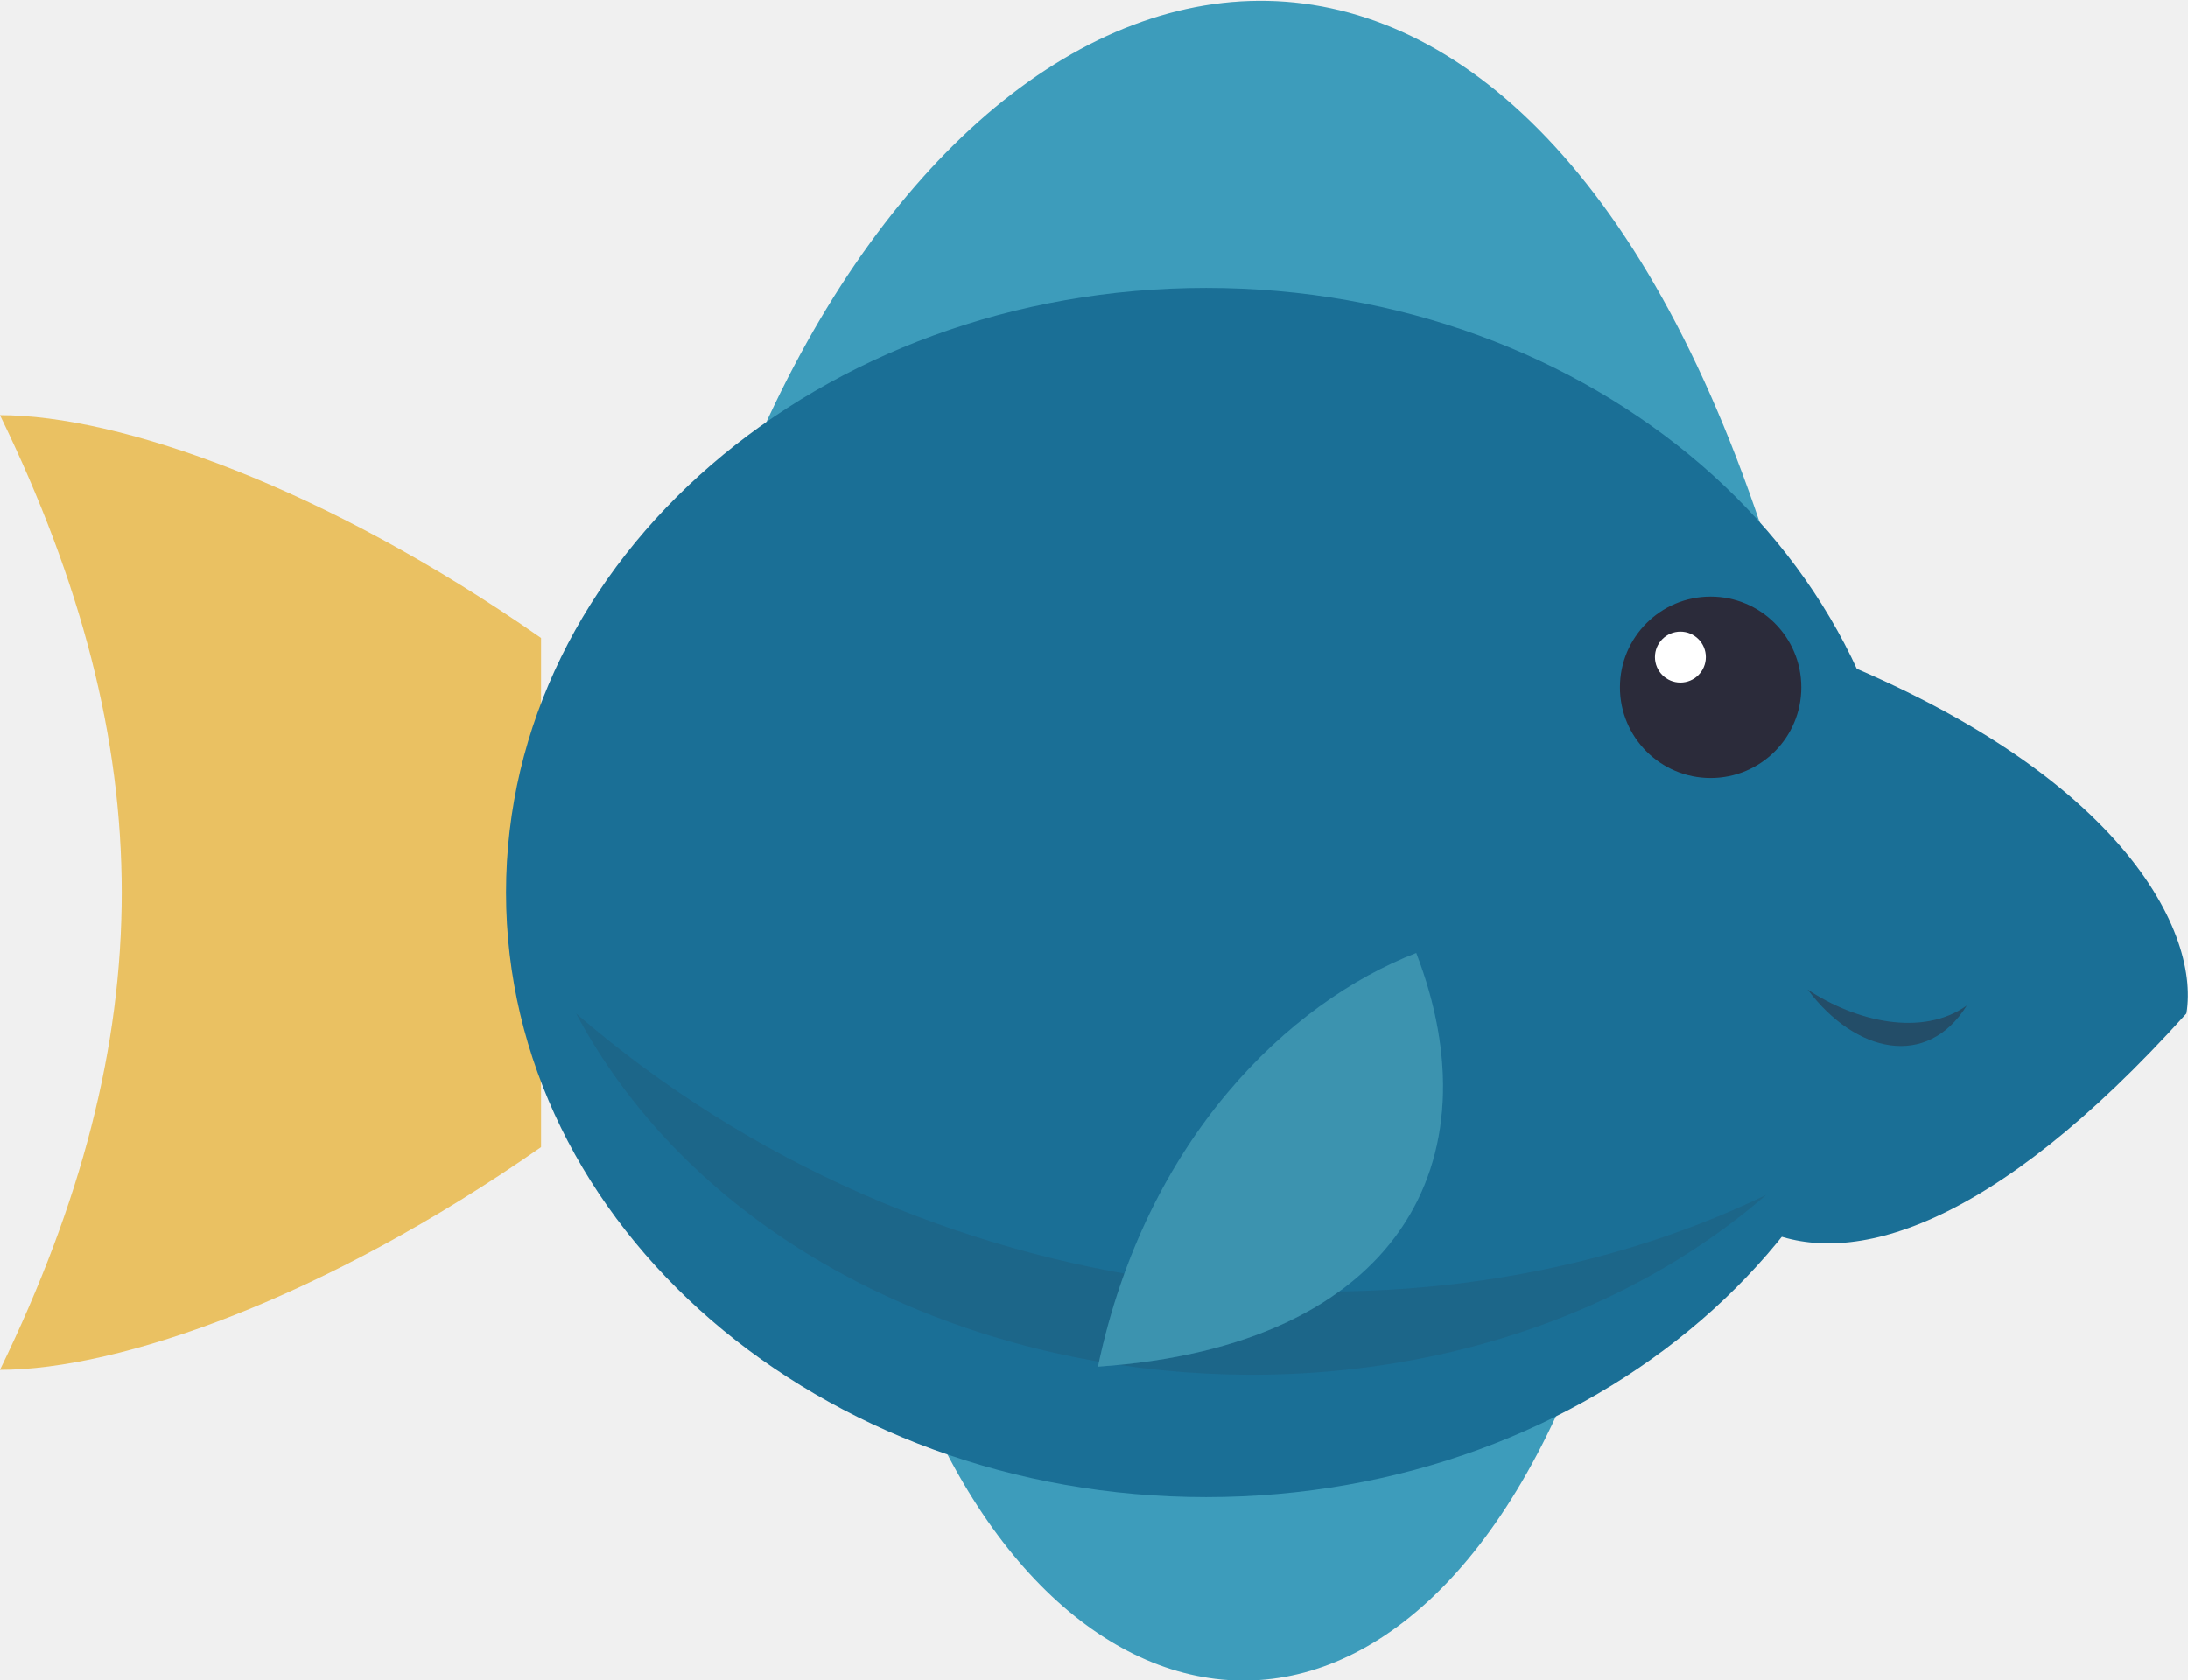
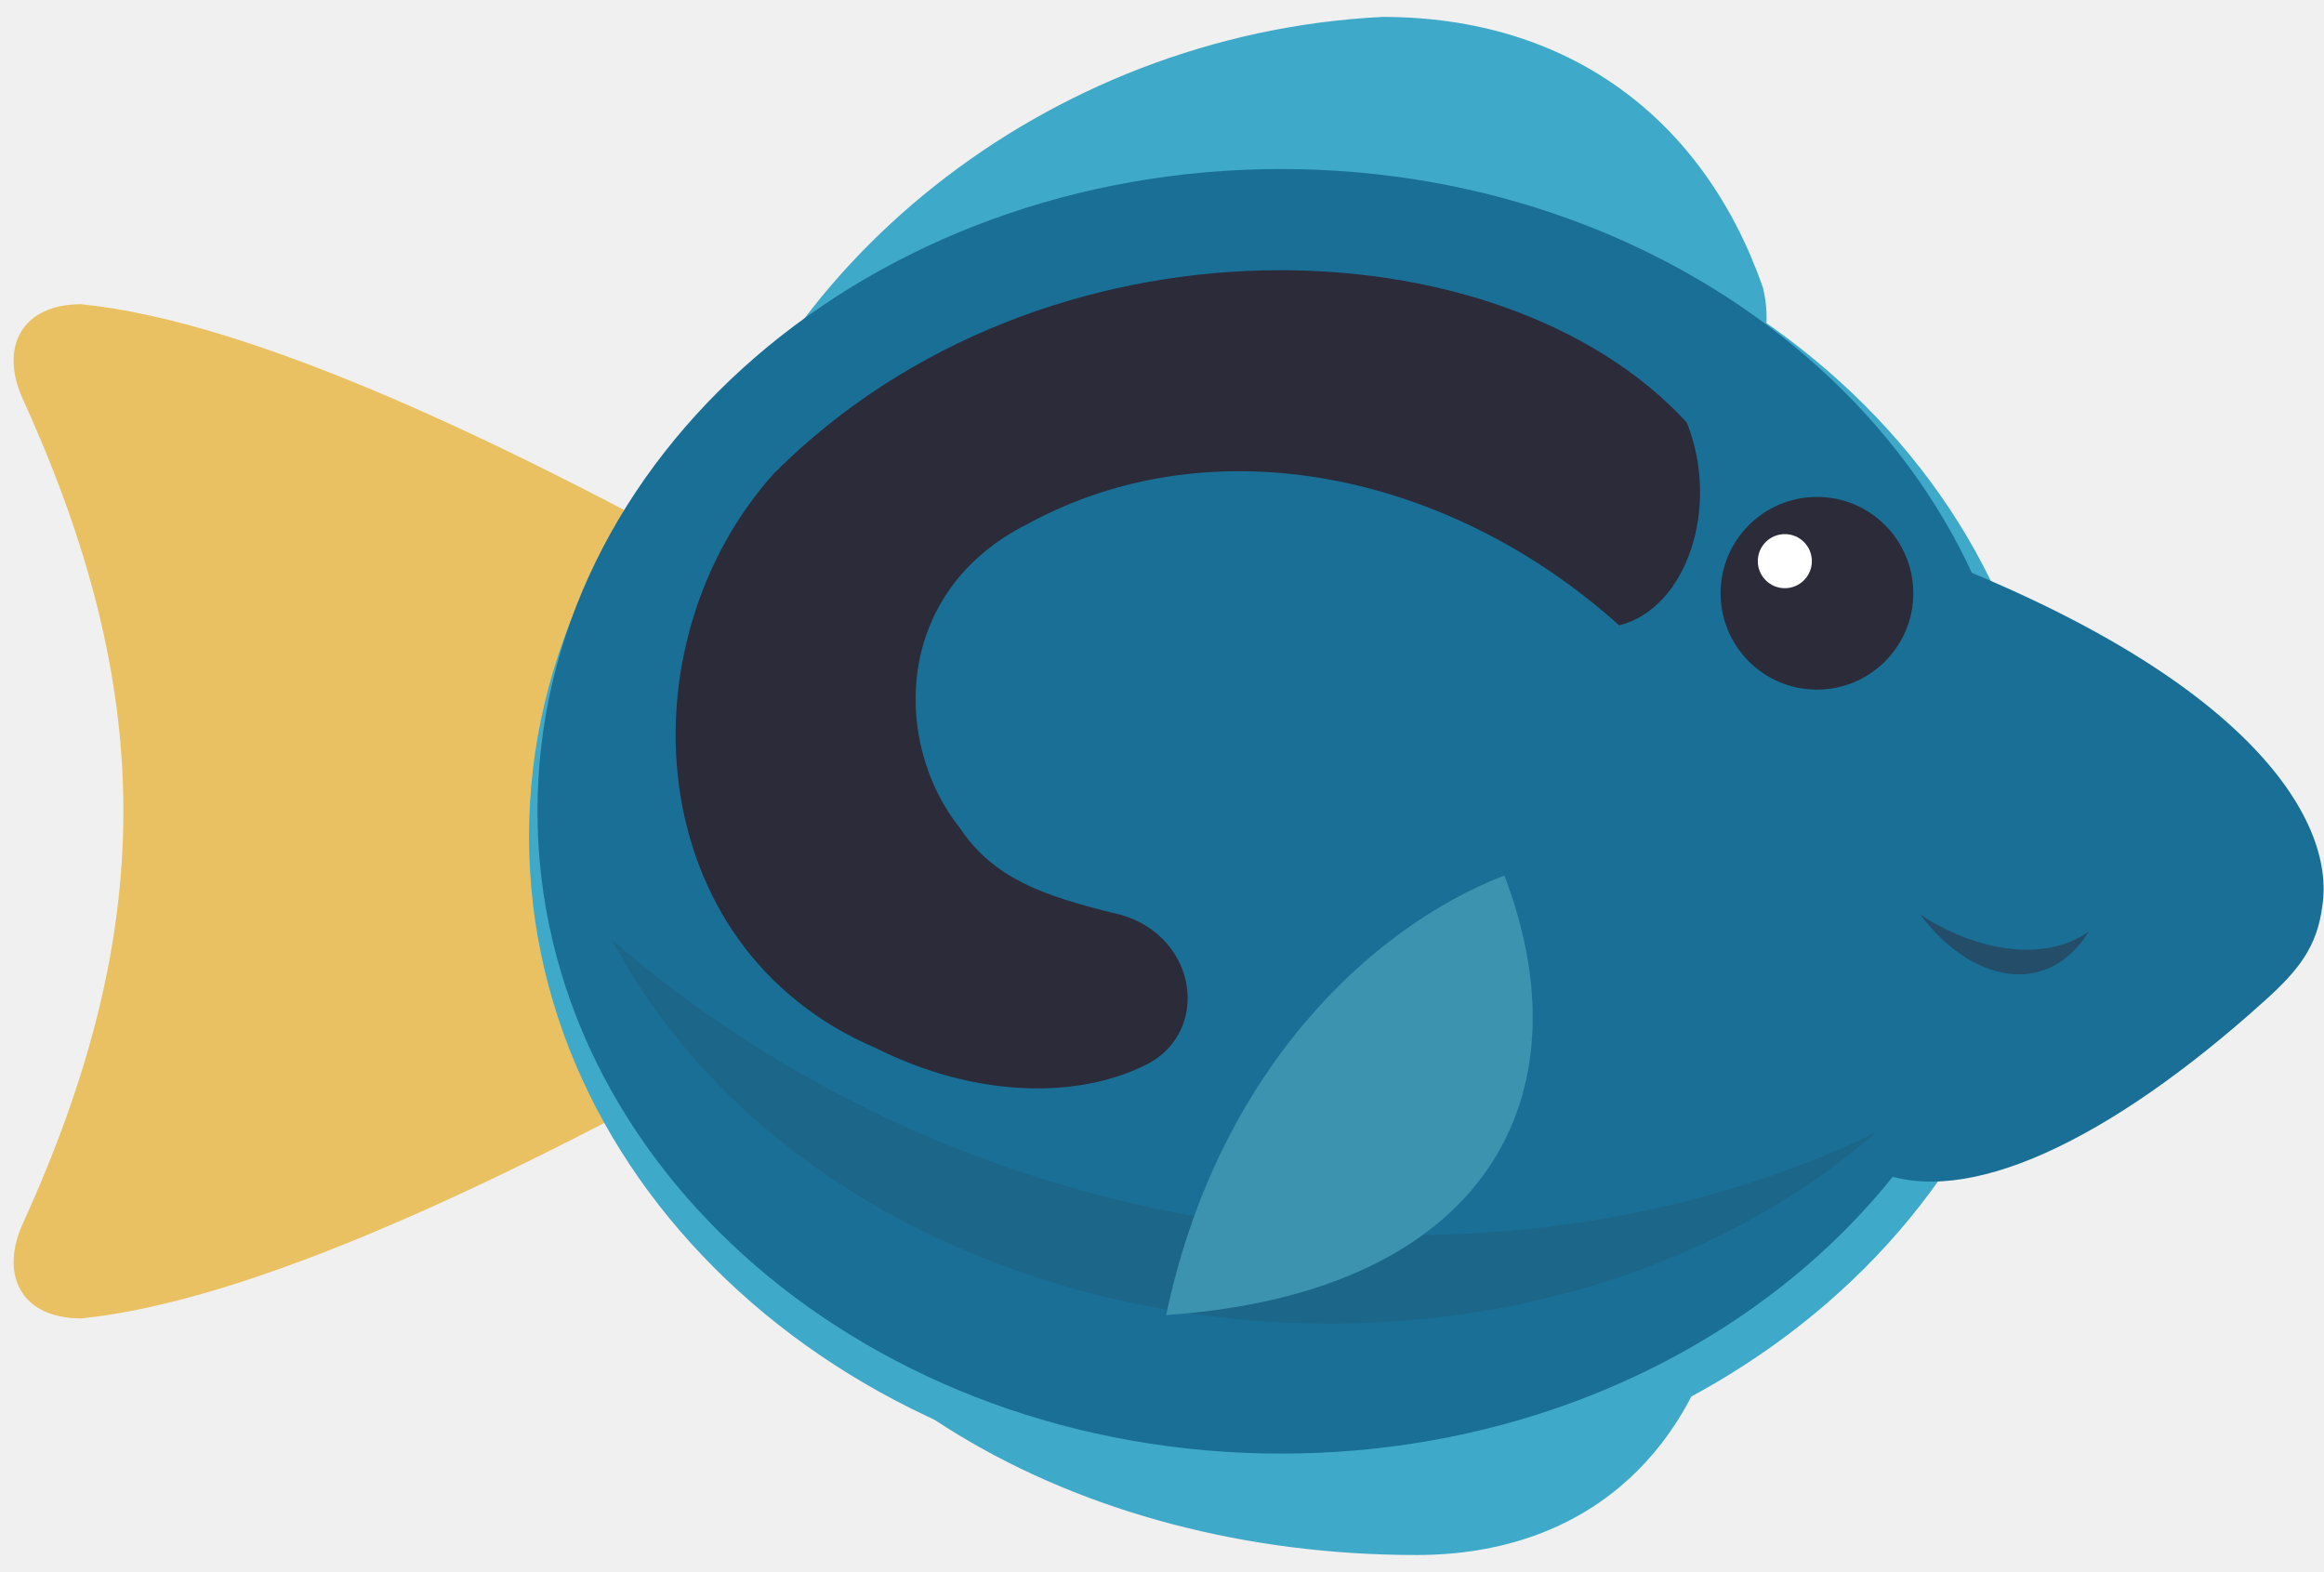
- <svg xmlns="http://www.w3.org/2000/svg" viewBox="0.2 5.9 137.5 105.6">
+ <svg xmlns="http://www.w3.org/2000/svg" viewBox="0.2 14 137.5 93">
  <g class="part-tail" style="transform-origin: 34px 56.1px">
-     <path d="M34.2 46.0 C 20.6 36.5, 7.7 32, 0.2 32 C 10.4 53.0, 10.4 71.0, 0.2 92 C 7.7 92, 20.6 87.5, 34.2 78.0 Z" fill="#ffd166" />
-     <path d="M34.2 46.0 C 20.6 36.5, 7.7 32, 0.2 32 C 10.4 53.0, 10.4 71.0, 0.2 92 C 7.7 92, 20.6 87.5, 34.2 78.0 Z" fill="#2b2b3a" opacity="0.1" />
+     <path d="M46 49 C 30 40, 15 33, 5 32 C 1.5 32, 0.2 34.5, 1.5 37.5 C 9.5 55, 9.5 69, 1.5 86.5 C 0.2 89.5, 1.5 92, 5 92 C 15 91, 30 84, 46 75 Z" fill="#ffd166" />
+     <path d="M46 49 C 30 40, 15 33, 5 32 C 1.5 32, 0.2 34.5, 1.5 37.5 C 9.5 55, 9.5 69, 1.5 86.5 C 0.2 89.5, 1.5 92, 5 92 C 15 91, 30 84, 46 75 Z" fill="#2b2b3a" opacity="0.1" />
  </g>
-   <path d="M47.4 34.6 C 62.8 -1.5, 95.8 -7.5, 111.2 40.0 C 91.4 34.6, 67.2 39.2, 47.4 34.6 Z" fill="#3fa9c9" />
-   <path d="M47.4 34.6 C 62.8 -1.5, 95.8 -7.5, 111.2 40.0 C 91.4 34.6, 67.2 39.2, 47.4 34.6 Z" fill="#2b2b3a" opacity="0.1" />
-   <path d="M56.2 88.6 C 65.0 117.1, 89.2 120.9, 100.2 89.4 C 84.8 87.8, 67.2 85.6, 56.2 88.6 Z" fill="#3fa9c9" />
-   <path d="M56.2 88.6 C 65.0 117.1, 89.2 120.9, 100.2 89.4 C 84.8 87.8, 67.2 85.6, 56.2 88.6 Z" fill="#2b2b3a" opacity="0.1" />
-   <path d="M112.08 46.04 C 133.2 53.64, 138.48 64.28, 137.6 69.6 C 125.28 83.28, 116.48 85.56, 111.2 83.28 Z" fill="#1a6f96" />
+   <path d="M41 47 C 45 30, 62 16, 82 15 C 93 15, 101 21, 104.5 31 C 105.5 35, 103 39, 99 42 L 60 50 Z" fill="#3fa9c9" />
+   <path d="M41 79 C 46 96, 64 106, 84 106 C 94 106, 100 100, 102 92 L 90 86 C 72 90, 56 86, 44 76 Z" fill="#3fa9c9" />
+   <ellipse cx="76.5" cy="63.5" rx="45" ry="39" fill="#3fa9c9" />
  <ellipse cx="76" cy="62" rx="44" ry="38" fill="#1a6f96" />
+   <path d="M112.08 46.04 C 133.2 53.64, 138.4 62.5, 137.6 67.6 C 137.3 70, 136.2 71.4, 134.2 73.2 C 125 81.5, 116.48 85.56, 111.2 83.28 Z" fill="#1a6f96" />
+   <path d="M100 39 C 89 27, 62 26, 46 42 C 37 52, 38 70, 52 76 C 58 79, 64 79, 68 77 C 72 75, 71 69, 66 68 C 62 67, 59 66, 57 63 C 53 58, 53 49, 61 45 C 72 39, 86 42, 96 51 C 100 50, 102 44, 100 39 Z" fill="#2b2b3a" />
  <path d="M36.4 69.6 C 49.6 94.3, 89.2 100.0, 111.2 81.0 C 89.2 91.64, 58.4 88.6, 36.4 69.6 Z" fill="#2b2b3a" opacity="0.14" />
  <g class="part-fin" style="transform-origin: 89px 59.9px">
    <path d="M89.2 65.8 C 94.2 78.8, 88.2 90.5, 69.2 91.8 C 72.2 77.5, 81.2 68.9, 89.2 65.8 Z" fill="#3fa9c9" />
    <path d="M89.2 65.8 C 94.2 78.8, 88.2 90.5, 69.2 91.8 C 72.2 77.5, 81.2 68.9, 89.2 65.8 Z" fill="#2b2b3a" opacity="0.18" />
  </g>
  <circle cx="107.7" cy="49.1" r="5.7" fill="#2b2b3a" />
  <circle cx="105.8" cy="47.2" r="1.6" fill="#ffffff" />
  <path d="M113.8 68.1 C 116.8 72.1, 121.3 73.1, 123.8 69.1 C 121.0 71.1, 116.8 70.1, 113.8 68.1 Z" fill="#2b2b3a" opacity="0.5" />
</svg>
